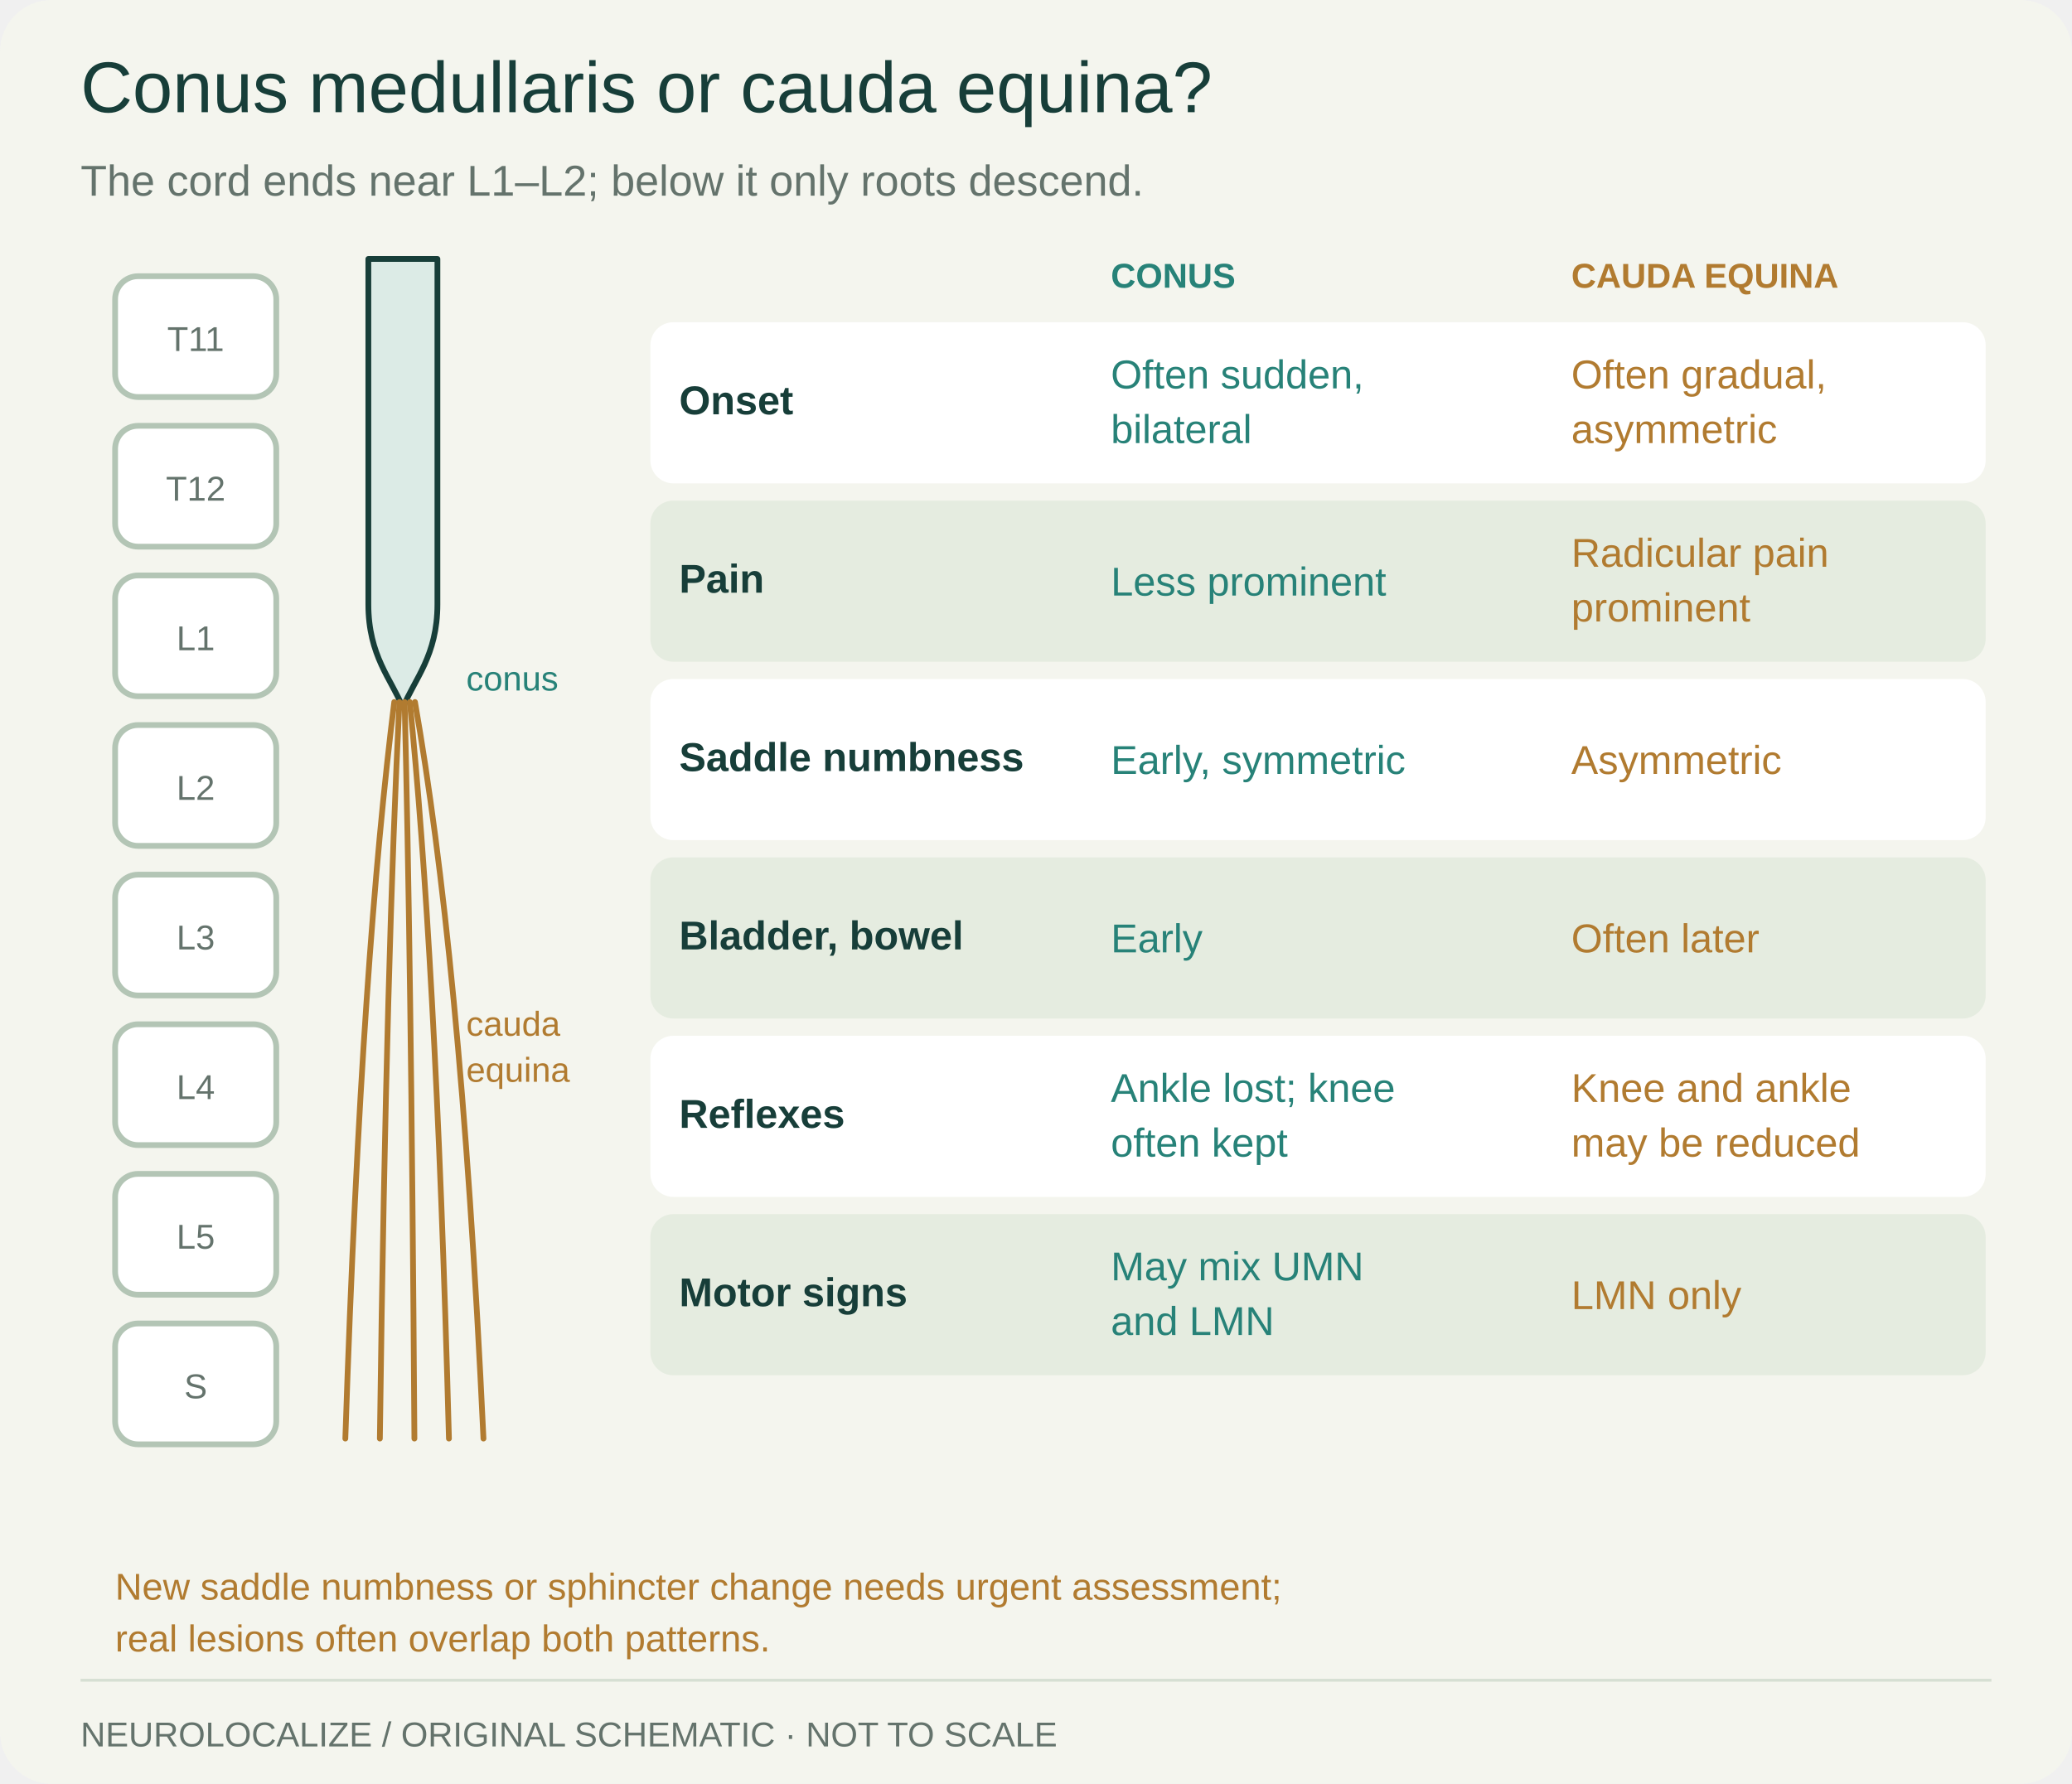
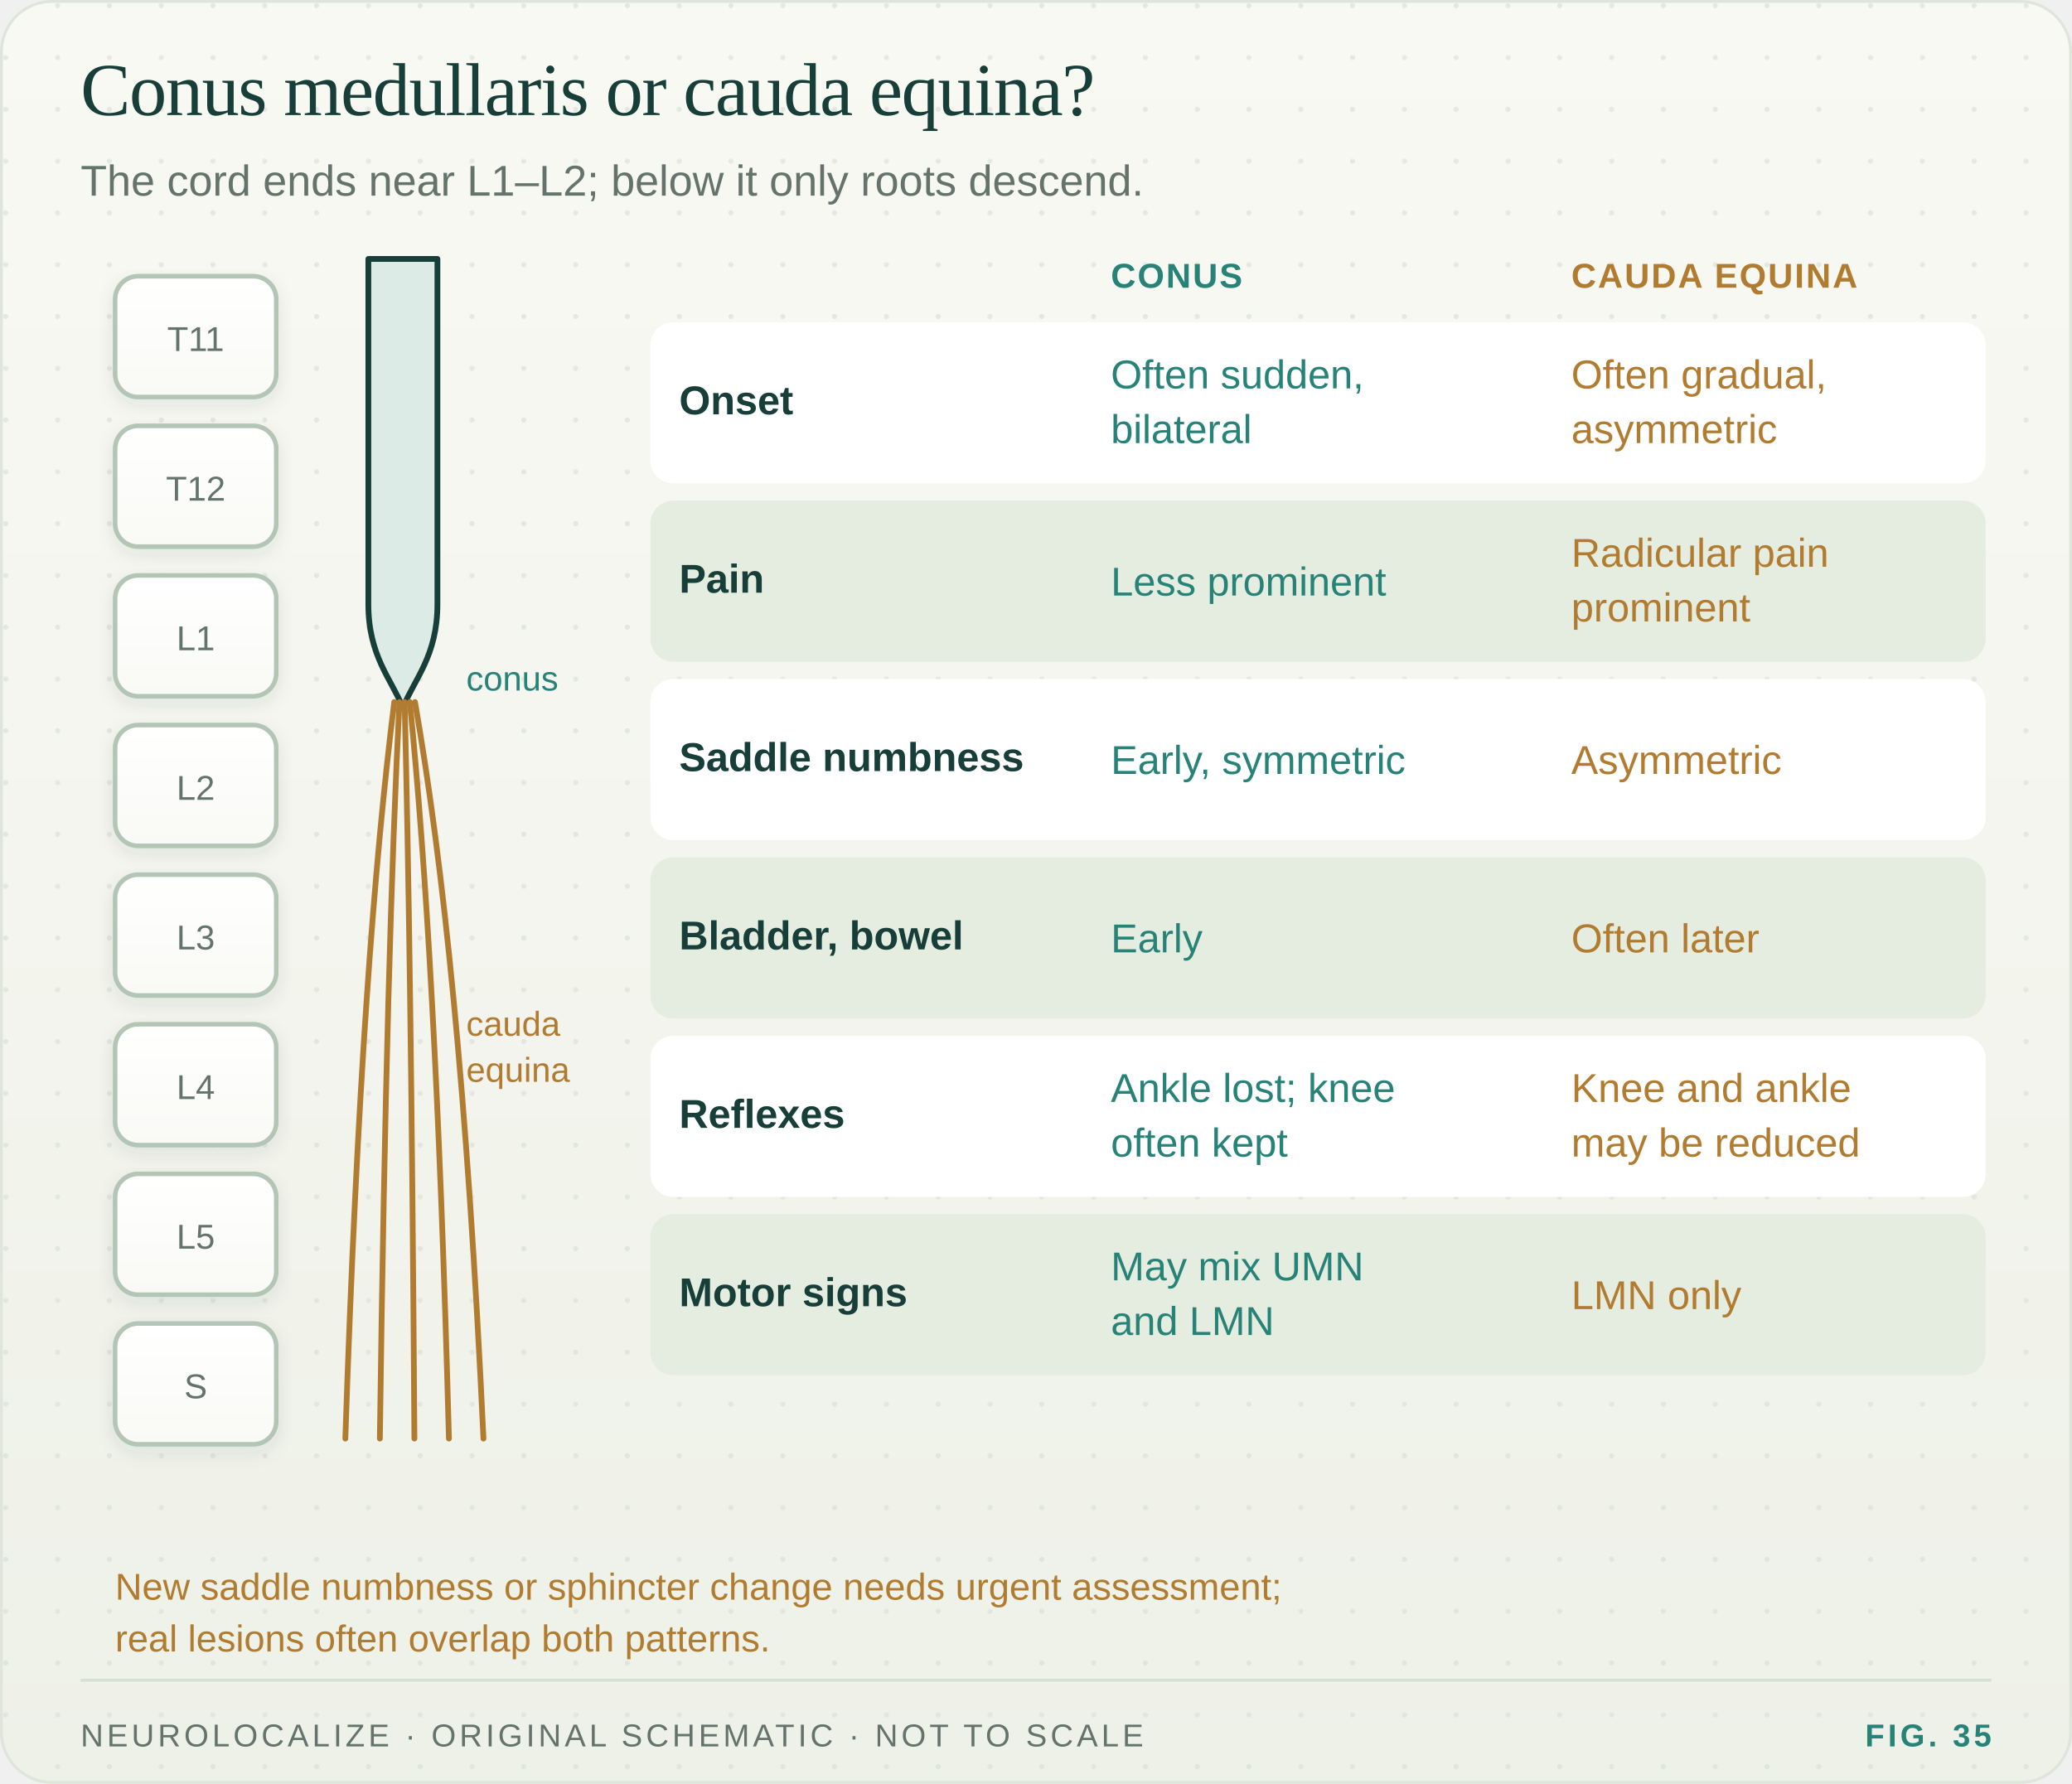
<svg xmlns="http://www.w3.org/2000/svg" width="720" height="620" viewBox="0 0 720 620" role="img">
-   <defs />
-   <rect width="720" height="620" rx="18" fill="#f4f5ee" />
-   <g font-family="Arial,sans-serif">
-     <text x="28" y="39" font-size="25" fill="#173e39" text-anchor="start">Conus medullaris or cauda equina?</text>
+   <defs>
+     <linearGradient id="bg" x1="0" y1="0" x2="0" y2="1">
+       <stop offset="0" stop-color="#f9f9f4" />
+       <stop offset="1" stop-color="#eef1e8" />
+     </linearGradient>
+     <linearGradient id="card" x1="0" y1="0" x2="0" y2="1">
+       <stop offset="0" stop-color="#ffffff" />
+       <stop offset="1" stop-color="#f9faf6" />
+     </linearGradient>
+     <pattern id="dots" width="18" height="18" patternUnits="userSpaceOnUse">
+       <circle cx="2" cy="2" r=".9" fill="#d3dbcf" />
+     </pattern>
+     <filter id="shadow" x="-10%" y="-10%" width="120%" height="130%">
+       <feDropShadow dx="0" dy="2" stdDeviation="3" flood-color="#173e39" flood-opacity=".09" />
+     </filter>
+     <filter id="lift" x="-40%" y="-40%" width="180%" height="190%">
+       <feDropShadow dx="0" dy="1.2" stdDeviation="1.4" flood-color="#173e39" flood-opacity=".22" />
+     </filter>
+   </defs>
+   <rect width="720" height="620" rx="18" fill="url(#bg)" />
+   <rect width="720" height="620" rx="18" fill="url(#dots)" opacity=".55" />
+   <rect x=".5" y=".5" width="719" height="619" rx="17.5" fill="none" stroke="#dfe5da" />
+   <g font-family="Arial,Helvetica,sans-serif">
+     <text x="28" y="40" font-size="26" fill="#173e39" font-family="Georgia,'Times New Roman',serif" letter-spacing="-.4">Conus medullaris or cauda equina?</text>
    <text x="28" y="68" font-size="15" fill="#64736c" text-anchor="start">The cord ends near L1–L2; below it only roots descend.</text>
-     <rect x="40" y="96" width="56" height="42" rx="8" fill="#ffffff" stroke="#b3c5b5" stroke-width="2" />
+     <rect x="40" y="96" width="56" height="42" rx="8" fill="url(#card)" stroke="#b3c5b5" stroke-width="1.6" filter="url(#shadow)" />
    <text x="68" y="122" font-size="12" fill="#64736c" text-anchor="middle">T11</text>
-     <rect x="40" y="148" width="56" height="42" rx="8" fill="#ffffff" stroke="#b3c5b5" stroke-width="2" />
+     <rect x="40" y="148" width="56" height="42" rx="8" fill="url(#card)" stroke="#b3c5b5" stroke-width="1.6" filter="url(#shadow)" />
    <text x="68" y="174" font-size="12" fill="#64736c" text-anchor="middle">T12</text>
-     <rect x="40" y="200" width="56" height="42" rx="8" fill="#ffffff" stroke="#b3c5b5" stroke-width="2" />
+     <rect x="40" y="200" width="56" height="42" rx="8" fill="url(#card)" stroke="#b3c5b5" stroke-width="1.6" filter="url(#shadow)" />
    <text x="68" y="226" font-size="12" fill="#64736c" text-anchor="middle">L1</text>
-     <rect x="40" y="252" width="56" height="42" rx="8" fill="#ffffff" stroke="#b3c5b5" stroke-width="2" />
+     <rect x="40" y="252" width="56" height="42" rx="8" fill="url(#card)" stroke="#b3c5b5" stroke-width="1.6" filter="url(#shadow)" />
    <text x="68" y="278" font-size="12" fill="#64736c" text-anchor="middle">L2</text>
-     <rect x="40" y="304" width="56" height="42" rx="8" fill="#ffffff" stroke="#b3c5b5" stroke-width="2" />
+     <rect x="40" y="304" width="56" height="42" rx="8" fill="url(#card)" stroke="#b3c5b5" stroke-width="1.6" filter="url(#shadow)" />
    <text x="68" y="330" font-size="12" fill="#64736c" text-anchor="middle">L3</text>
-     <rect x="40" y="356" width="56" height="42" rx="8" fill="#ffffff" stroke="#b3c5b5" stroke-width="2" />
+     <rect x="40" y="356" width="56" height="42" rx="8" fill="url(#card)" stroke="#b3c5b5" stroke-width="1.6" filter="url(#shadow)" />
    <text x="68" y="382" font-size="12" fill="#64736c" text-anchor="middle">L4</text>
-     <rect x="40" y="408" width="56" height="42" rx="8" fill="#ffffff" stroke="#b3c5b5" stroke-width="2" />
+     <rect x="40" y="408" width="56" height="42" rx="8" fill="url(#card)" stroke="#b3c5b5" stroke-width="1.6" filter="url(#shadow)" />
    <text x="68" y="434" font-size="12" fill="#64736c" text-anchor="middle">L5</text>
-     <rect x="40" y="460" width="56" height="42" rx="8" fill="#ffffff" stroke="#b3c5b5" stroke-width="2" />
+     <rect x="40" y="460" width="56" height="42" rx="8" fill="url(#card)" stroke="#b3c5b5" stroke-width="1.6" filter="url(#shadow)" />
    <text x="68" y="486" font-size="12" fill="#64736c" text-anchor="middle">S</text>
    <path d="M128 90L128 210C128 228 136 236 140 246C144 236 152 228 152 210L152 90Z" fill="#dcebe6" stroke="#173e39" stroke-width="2" stroke-linecap="round" stroke-linejoin="round" />
    <path d="M137.0 244C130 300 124.0 380 120 500" fill="none" stroke="#b17b30" stroke-width="2" stroke-linecap="round" stroke-linejoin="round" />
    <path d="M138.8 244C136 300 133.6 380 132 500" fill="none" stroke="#b17b30" stroke-width="2" stroke-linecap="round" stroke-linejoin="round" />
    <path d="M140.6 244C142 300 143.2 380 144 500" fill="none" stroke="#b17b30" stroke-width="2" stroke-linecap="round" stroke-linejoin="round" />
    <path d="M142.4 244C148 300 152.8 380 156 500" fill="none" stroke="#b17b30" stroke-width="2" stroke-linecap="round" stroke-linejoin="round" />
    <path d="M144.2 244C154 300 162.4 380 168 500" fill="none" stroke="#b17b30" stroke-width="2" stroke-linecap="round" stroke-linejoin="round" />
    <text x="162" y="240" font-size="12" fill="#278278" text-anchor="start">conus</text>
    <text x="162" y="360" font-size="12" fill="#b17b30" text-anchor="start">cauda</text>
    <text x="162" y="376" font-size="12" fill="#b17b30" text-anchor="start">equina</text>
-     <text x="386" y="100" font-size="12" fill="#278278" text-anchor="start" font-weight="700">CONUS</text>
-     <text x="546" y="100" font-size="12" fill="#b17b30" text-anchor="start" font-weight="700">CAUDA EQUINA</text>
+     <text x="386" y="100" font-size="12" fill="#278278" text-anchor="start" font-weight="700" letter-spacing=".6">CONUS</text>
+     <text x="546" y="100" font-size="12" fill="#b17b30" text-anchor="start" font-weight="700" letter-spacing=".6">CAUDA EQUINA</text>
    <rect x="226" y="112" width="464" height="56" rx="8" fill="#ffffff" />
    <text x="236" y="144" font-size="14" fill="#173e39" text-anchor="start" font-weight="700">Onset</text>
    <text x="386" y="135" font-size="14" fill="#278278" text-anchor="start">Often sudden,</text>
    <text x="386" y="154" font-size="14" fill="#278278" text-anchor="start">bilateral</text>
    <text x="546" y="135" font-size="14" fill="#b17b30" text-anchor="start">Often gradual,</text>
    <text x="546" y="154" font-size="14" fill="#b17b30" text-anchor="start">asymmetric</text>
    <rect x="226" y="174" width="464" height="56" rx="8" fill="#e5ece0" />
    <text x="236" y="206" font-size="14" fill="#173e39" text-anchor="start" font-weight="700">Pain</text>
    <text x="386" y="207" font-size="14" fill="#278278" text-anchor="start">Less prominent</text>
    <text x="546" y="197" font-size="14" fill="#b17b30" text-anchor="start">Radicular pain</text>
    <text x="546" y="216" font-size="14" fill="#b17b30" text-anchor="start">prominent</text>
    <rect x="226" y="236" width="464" height="56" rx="8" fill="#ffffff" />
    <text x="236" y="268" font-size="14" fill="#173e39" text-anchor="start" font-weight="700">Saddle numbness</text>
    <text x="386" y="269" font-size="14" fill="#278278" text-anchor="start">Early, symmetric</text>
    <text x="546" y="269" font-size="14" fill="#b17b30" text-anchor="start">Asymmetric</text>
    <rect x="226" y="298" width="464" height="56" rx="8" fill="#e5ece0" />
    <text x="236" y="330" font-size="14" fill="#173e39" text-anchor="start" font-weight="700">Bladder, bowel</text>
    <text x="386" y="331" font-size="14" fill="#278278" text-anchor="start">Early</text>
    <text x="546" y="331" font-size="14" fill="#b17b30" text-anchor="start">Often later</text>
    <rect x="226" y="360" width="464" height="56" rx="8" fill="#ffffff" />
    <text x="236" y="392" font-size="14" fill="#173e39" text-anchor="start" font-weight="700">Reflexes</text>
    <text x="386" y="383" font-size="14" fill="#278278" text-anchor="start">Ankle lost; knee</text>
    <text x="386" y="402" font-size="14" fill="#278278" text-anchor="start">often kept</text>
    <text x="546" y="383" font-size="14" fill="#b17b30" text-anchor="start">Knee and ankle</text>
    <text x="546" y="402" font-size="14" fill="#b17b30" text-anchor="start">may be reduced</text>
    <rect x="226" y="422" width="464" height="56" rx="8" fill="#e5ece0" />
    <text x="236" y="454" font-size="14" fill="#173e39" text-anchor="start" font-weight="700">Motor signs</text>
    <text x="386" y="445" font-size="14" fill="#278278" text-anchor="start">May mix UMN</text>
    <text x="386" y="464" font-size="14" fill="#278278" text-anchor="start">and LMN</text>
    <text x="546" y="455" font-size="14" fill="#b17b30" text-anchor="start">LMN only</text>
    <text x="40" y="556" font-size="13" fill="#b17b30" text-anchor="start">New saddle numbness or sphincter change needs urgent assessment;</text>
    <text x="40" y="574" font-size="13" fill="#b17b30" text-anchor="start">real lesions often overlap both patterns.</text>
    <path d="M28 584L692 584" fill="none" stroke="#d6dfd3" stroke-width="1" />
-     <text x="28" y="607" font-size="12" fill="#64736c" text-anchor="start">NEUROLOCALIZE  /  ORIGINAL SCHEMATIC · NOT TO SCALE</text>
+     <text x="28" y="607" font-size="11" fill="#64736c" letter-spacing="1.2">NEUROLOCALIZE  ·  ORIGINAL SCHEMATIC  ·  NOT TO SCALE</text>
+     <text x="692" y="607" font-size="11" fill="#278278" text-anchor="end" letter-spacing="1.2" font-weight="700">FIG. 35</text>
  </g>
</svg>
